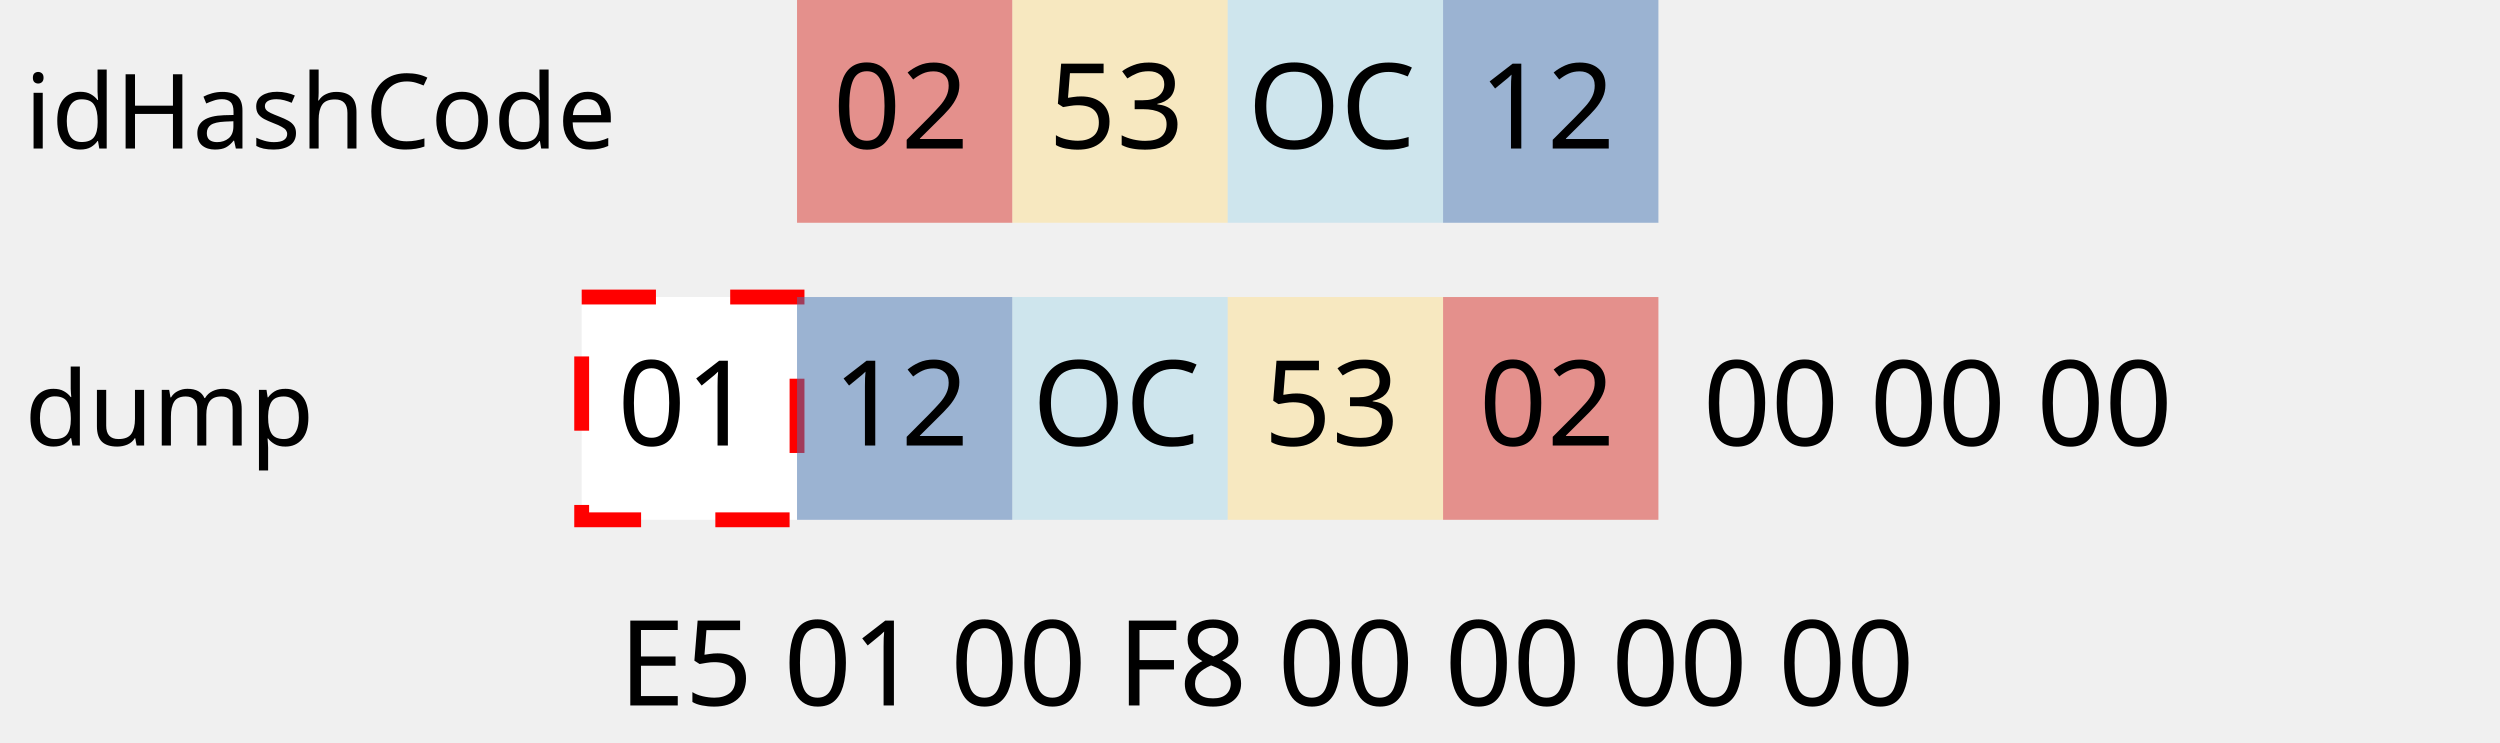
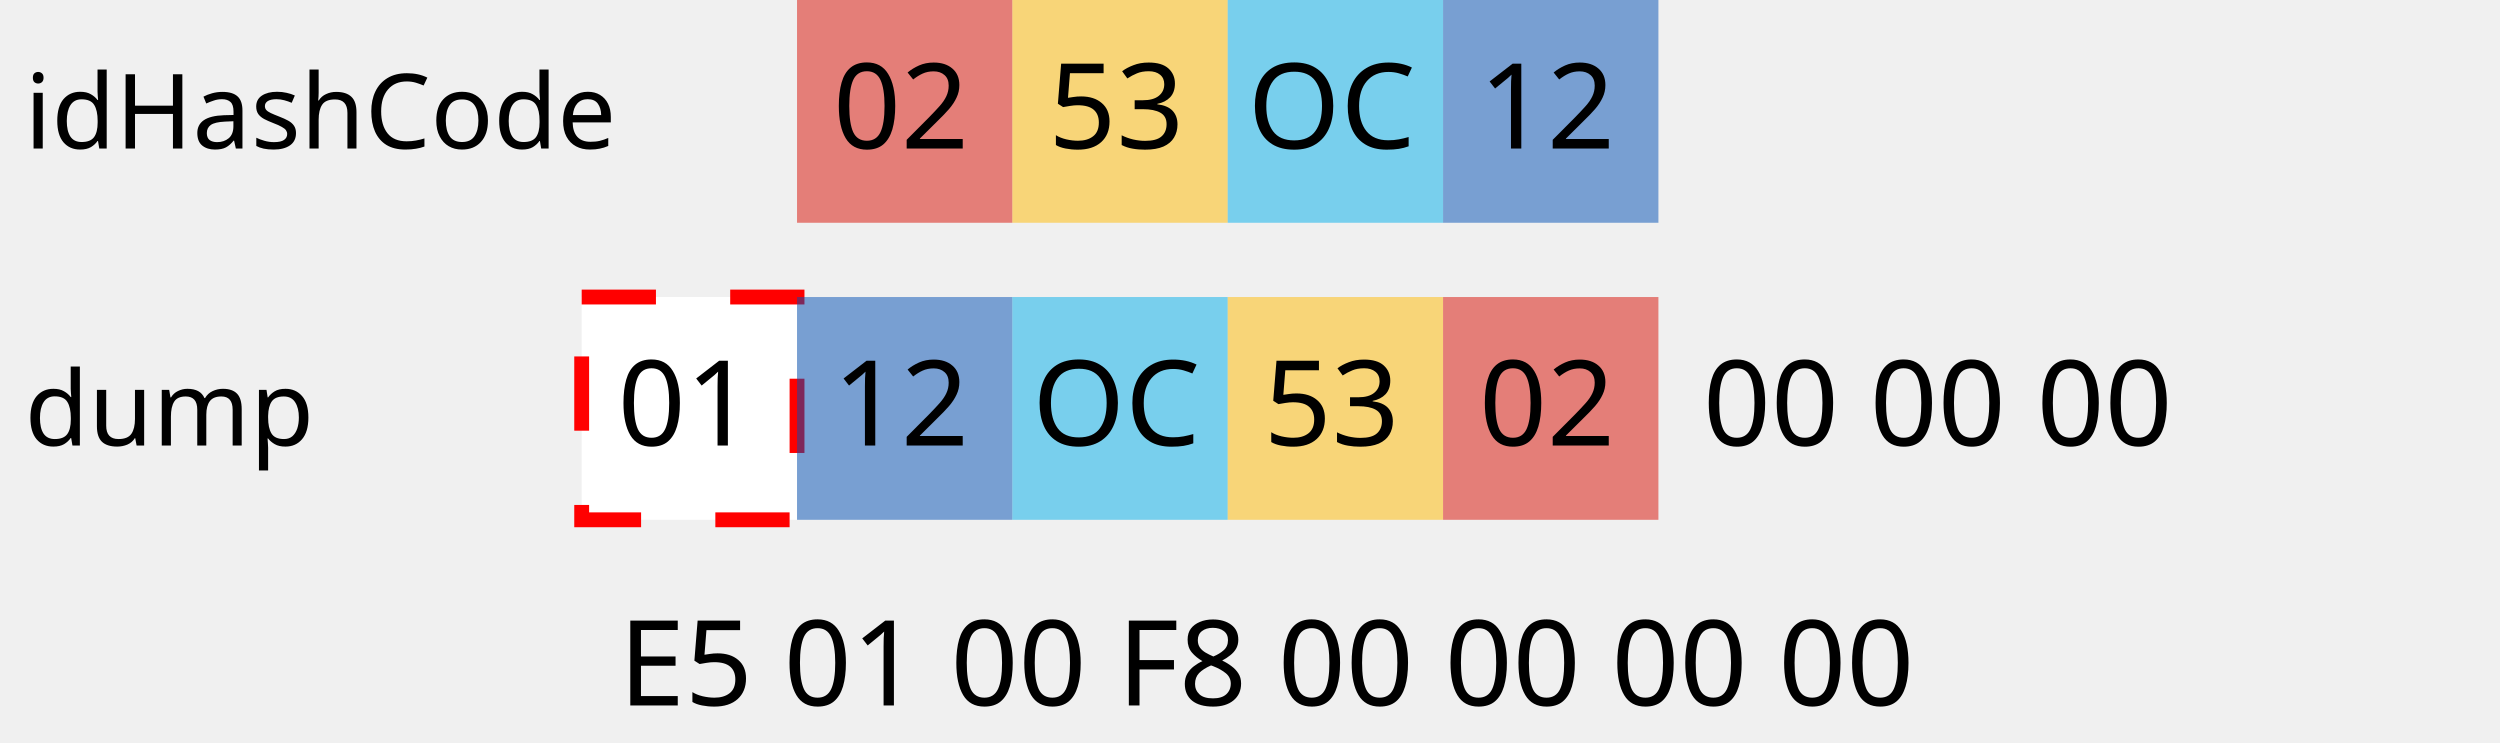
<svg xmlns="http://www.w3.org/2000/svg" height="300" version="1.1" width="1010">
  <defs>
    <style type="text/css">

rect.arrayKeyItem, rect.arrayValueItem {
  fill:white;
  stroke:black;
  stroke-width:1;
  opacity:1;
}

rect.arrayKeyItem.selected {
    fill:#00B7EB;
}

rect.arrayValueItem.selected {
    fill:#6BF76B;
}

rect.focused {
  stroke-width:3;
}

.code, .codeX {
    font-size:16px;
    fill:#000000;
    font-family:PT Mono;
}

.note {
    font-size:10px;
    fill:#000000;
    font-family:PT Serif;
}

.comment {
    font-size:14px;
    fill:#000000;
    font-family:PT Serif;
}

.bigcomment {
    font-size:18px;
    fill:#000000;
    font-family:PT Serif;
}

.link {
  fill:none;
  stroke:black;
  stroke-width:1.2;
  marker-end:url(#TriangleOutL);
}

.code1, .code2, .code3, .code4 {
   opacity:1;
}

.code1 {
-   fill:#d73027;
+   /*fill:#d73027;*/
+   fill:#d70b00;
}

.code2 {
-   fill:#fee090;
+   /*fill:#fee090;*/
+   fill:#ffb900;
}

.code3 {
-   fill:#abd9e9;
+   /*fill:#abd9e9;*/
+   fill:#00ade9;
}

.code4 {
-   fill:#4575b4;
+   /*fill:#4575b4;*/
+   fill:#004eb4;
}

.header.code1 {
  /*fill:red;*/
  fill: #0F0;
}

.header.code2 {
  /*fill:green;*/
  fill: #0C0;
}

.header.code3 {
  /*fill:blue;*/
  fill: #0A0;
}

.header.code4 {
  /*fill:orange;*/
  fill: #080;
}


rect.unused, rect.used {
  stroke:black;
  stroke-width:1;
  opacity:1;
  fill:#ddd;
}

rect.log {
  stroke:none;
  stroke-width:0;
  opacity:0.5;
  fill:#ddf;
}

path.log {
  fill: none;
  stroke: #88F;
  stroke-width:2;
}

rect.t1 {
    fill:#30FB30;
}

rect.t2 {
    fill:#3030FB;
}

rect.t3 {
    fill:#FB3030;
}

/* */

.code0 {
  fill:#888;
  opacity:0.5;
}

.code1, .code2, .code3, .code4 {
  opacity:0.5;
}

.code10, .code20, .code30, .code40 {
  opacity:0.5;
  stroke:black;
  stroke-width:2;
}

.code10 {
  fill:white;
  stroke:red;
    opacity:1;

}

.code20 {
  fill:#888;
}

.code30 {
  fill:#222;
}

.code40 {
  fill:#000;
}

.biased {
  opacity:0.2;
  fill: #888;
}

.hashCode {
  opacity:0.2;
  fill: #22F;
}
    </style>
  </defs>
  <g transform="translate(-20 0) scale(3)">
    <g transform="translate(0 0)">
      <g transform="translate(10 20)">
        <text class="comment" x="0" y="0">idHashCode</text>
      </g>
      <g transform="translate(90 -80)">
        <g transform="translate(0 0)">
          <g transform="translate(0 40)">
            <g transform="translate(24 40)">
              <rect class="code1" height="30" width="29" x="0" y="0" />
              <text class="code" text-anchor="middle" x="14" y="20">02</text>
            </g>
            <g transform="translate(53 40)">
              <rect class="code2" height="30" width="29" x="0" y="0" />
              <text class="code" text-anchor="middle" x="14" y="20">53</text>
            </g>
            <g transform="translate(82 40)">
              <rect class="code3" height="30" width="29" x="0" y="0" />
              <text class="code" text-anchor="middle" x="14" y="20">OC</text>
            </g>
            <g transform="translate(111 40)">
              <rect class="code4" height="30" width="29" x="0" y="0" />
              <text class="code" text-anchor="middle" x="14" y="20">12</text>
            </g>
          </g>
        </g>
      </g>
    </g>
    <g transform="translate(0 45)">
      <g transform="translate(10 15)">
        <text class="comment" x="0" y="0">dump</text>
      </g>
      <g transform="translate(90 -80)">
        <g transform="translate(0 0)">
          <g transform="translate(0 35)">
            <g transform="translate(-5 40)">
              <rect class="code10" height="30" stroke-dasharray="10,10" width="29" x="0" y="0" />
              <text class="code" text-anchor="middle" x="14" y="20">01</text>
            </g>
            <g transform="translate(24 40)">
              <rect class="code4" height="30" width="29" x="0" y="0" />
              <text class="code" text-anchor="middle" x="14" y="20">12</text>
            </g>
            <g transform="translate(53 40)">
              <rect class="code3" height="30" width="29" x="0" y="0" />
              <text class="code" text-anchor="middle" x="14" y="20">OC</text>
            </g>
            <g transform="translate(82 40)">
              <rect class="code2" height="30" width="29" x="0" y="0" />
              <text class="code" text-anchor="middle" x="14" y="20">53</text>
            </g>
            <g transform="translate(111 40)">
              <rect class="code1" height="30" width="29" x="0" y="0" />
              <text class="code" text-anchor="middle" x="14" y="20">02</text>
            </g>
          </g>
          <text class="code" x="146" y="95">00 00 00</text>
          <text class="code" x="0" y="130">E5 01 00 F8 00 00 00 00</text>
        </g>
      </g>
    </g>
  </g>
</svg>
